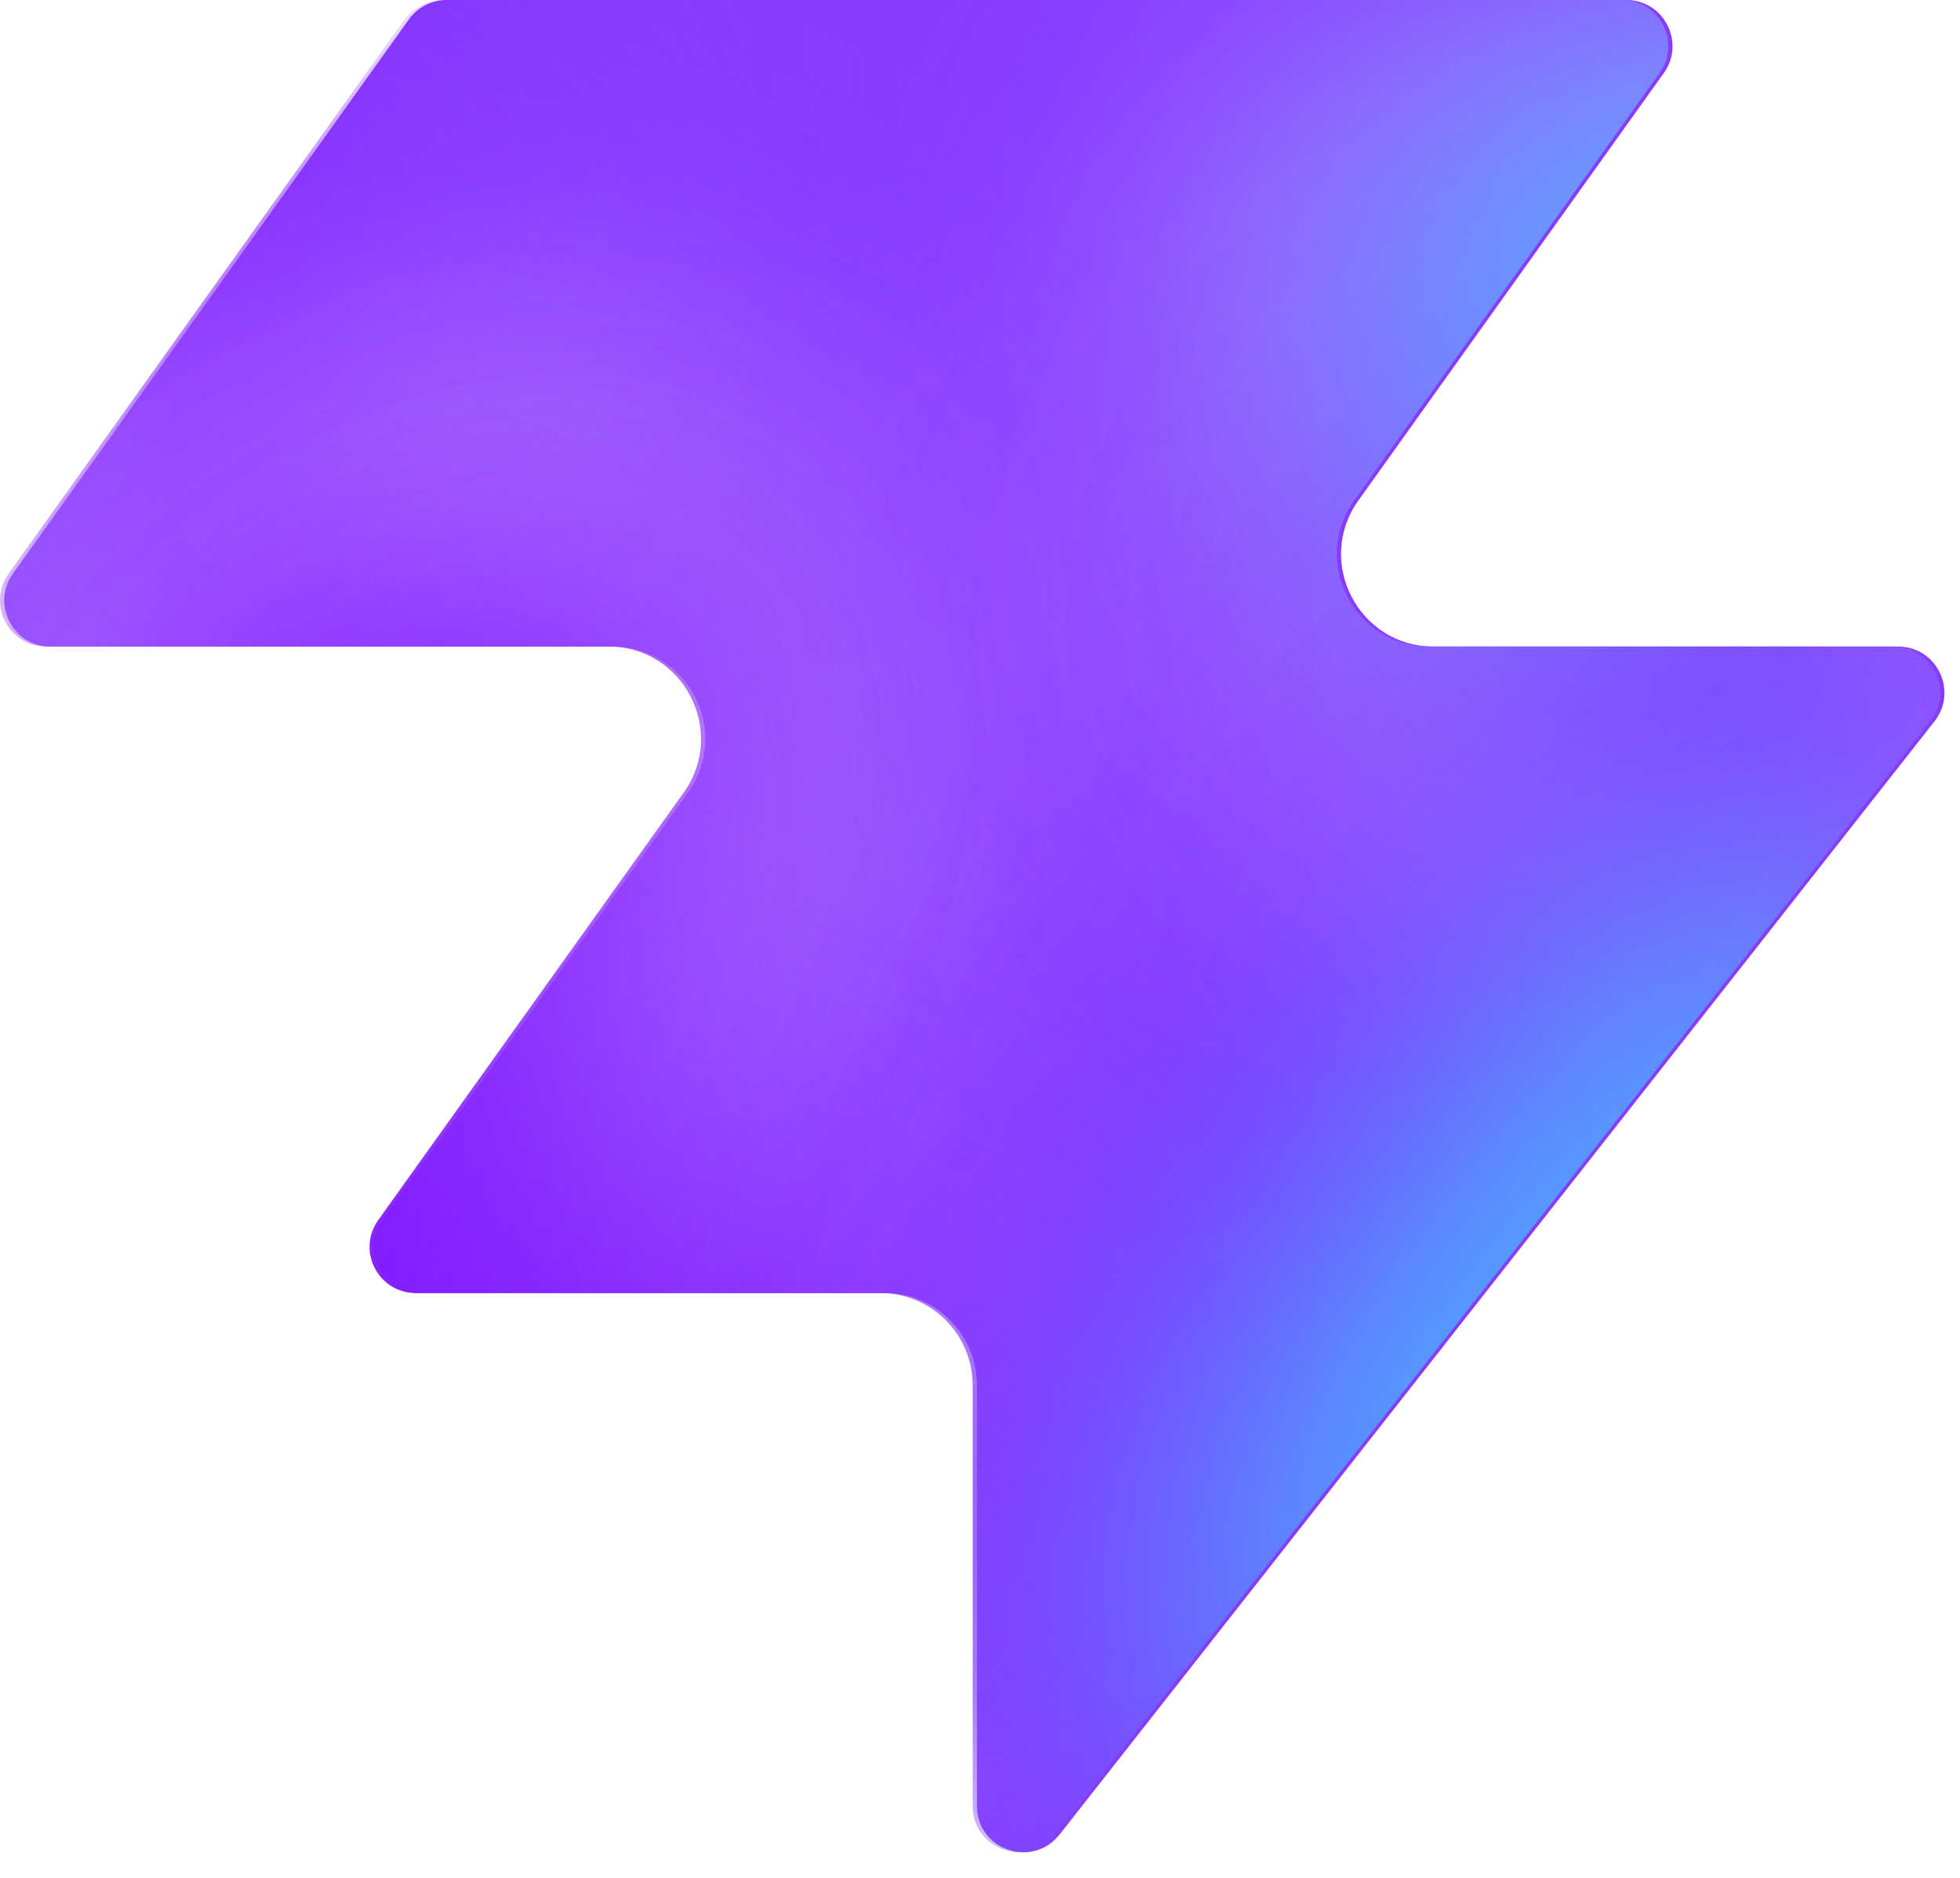
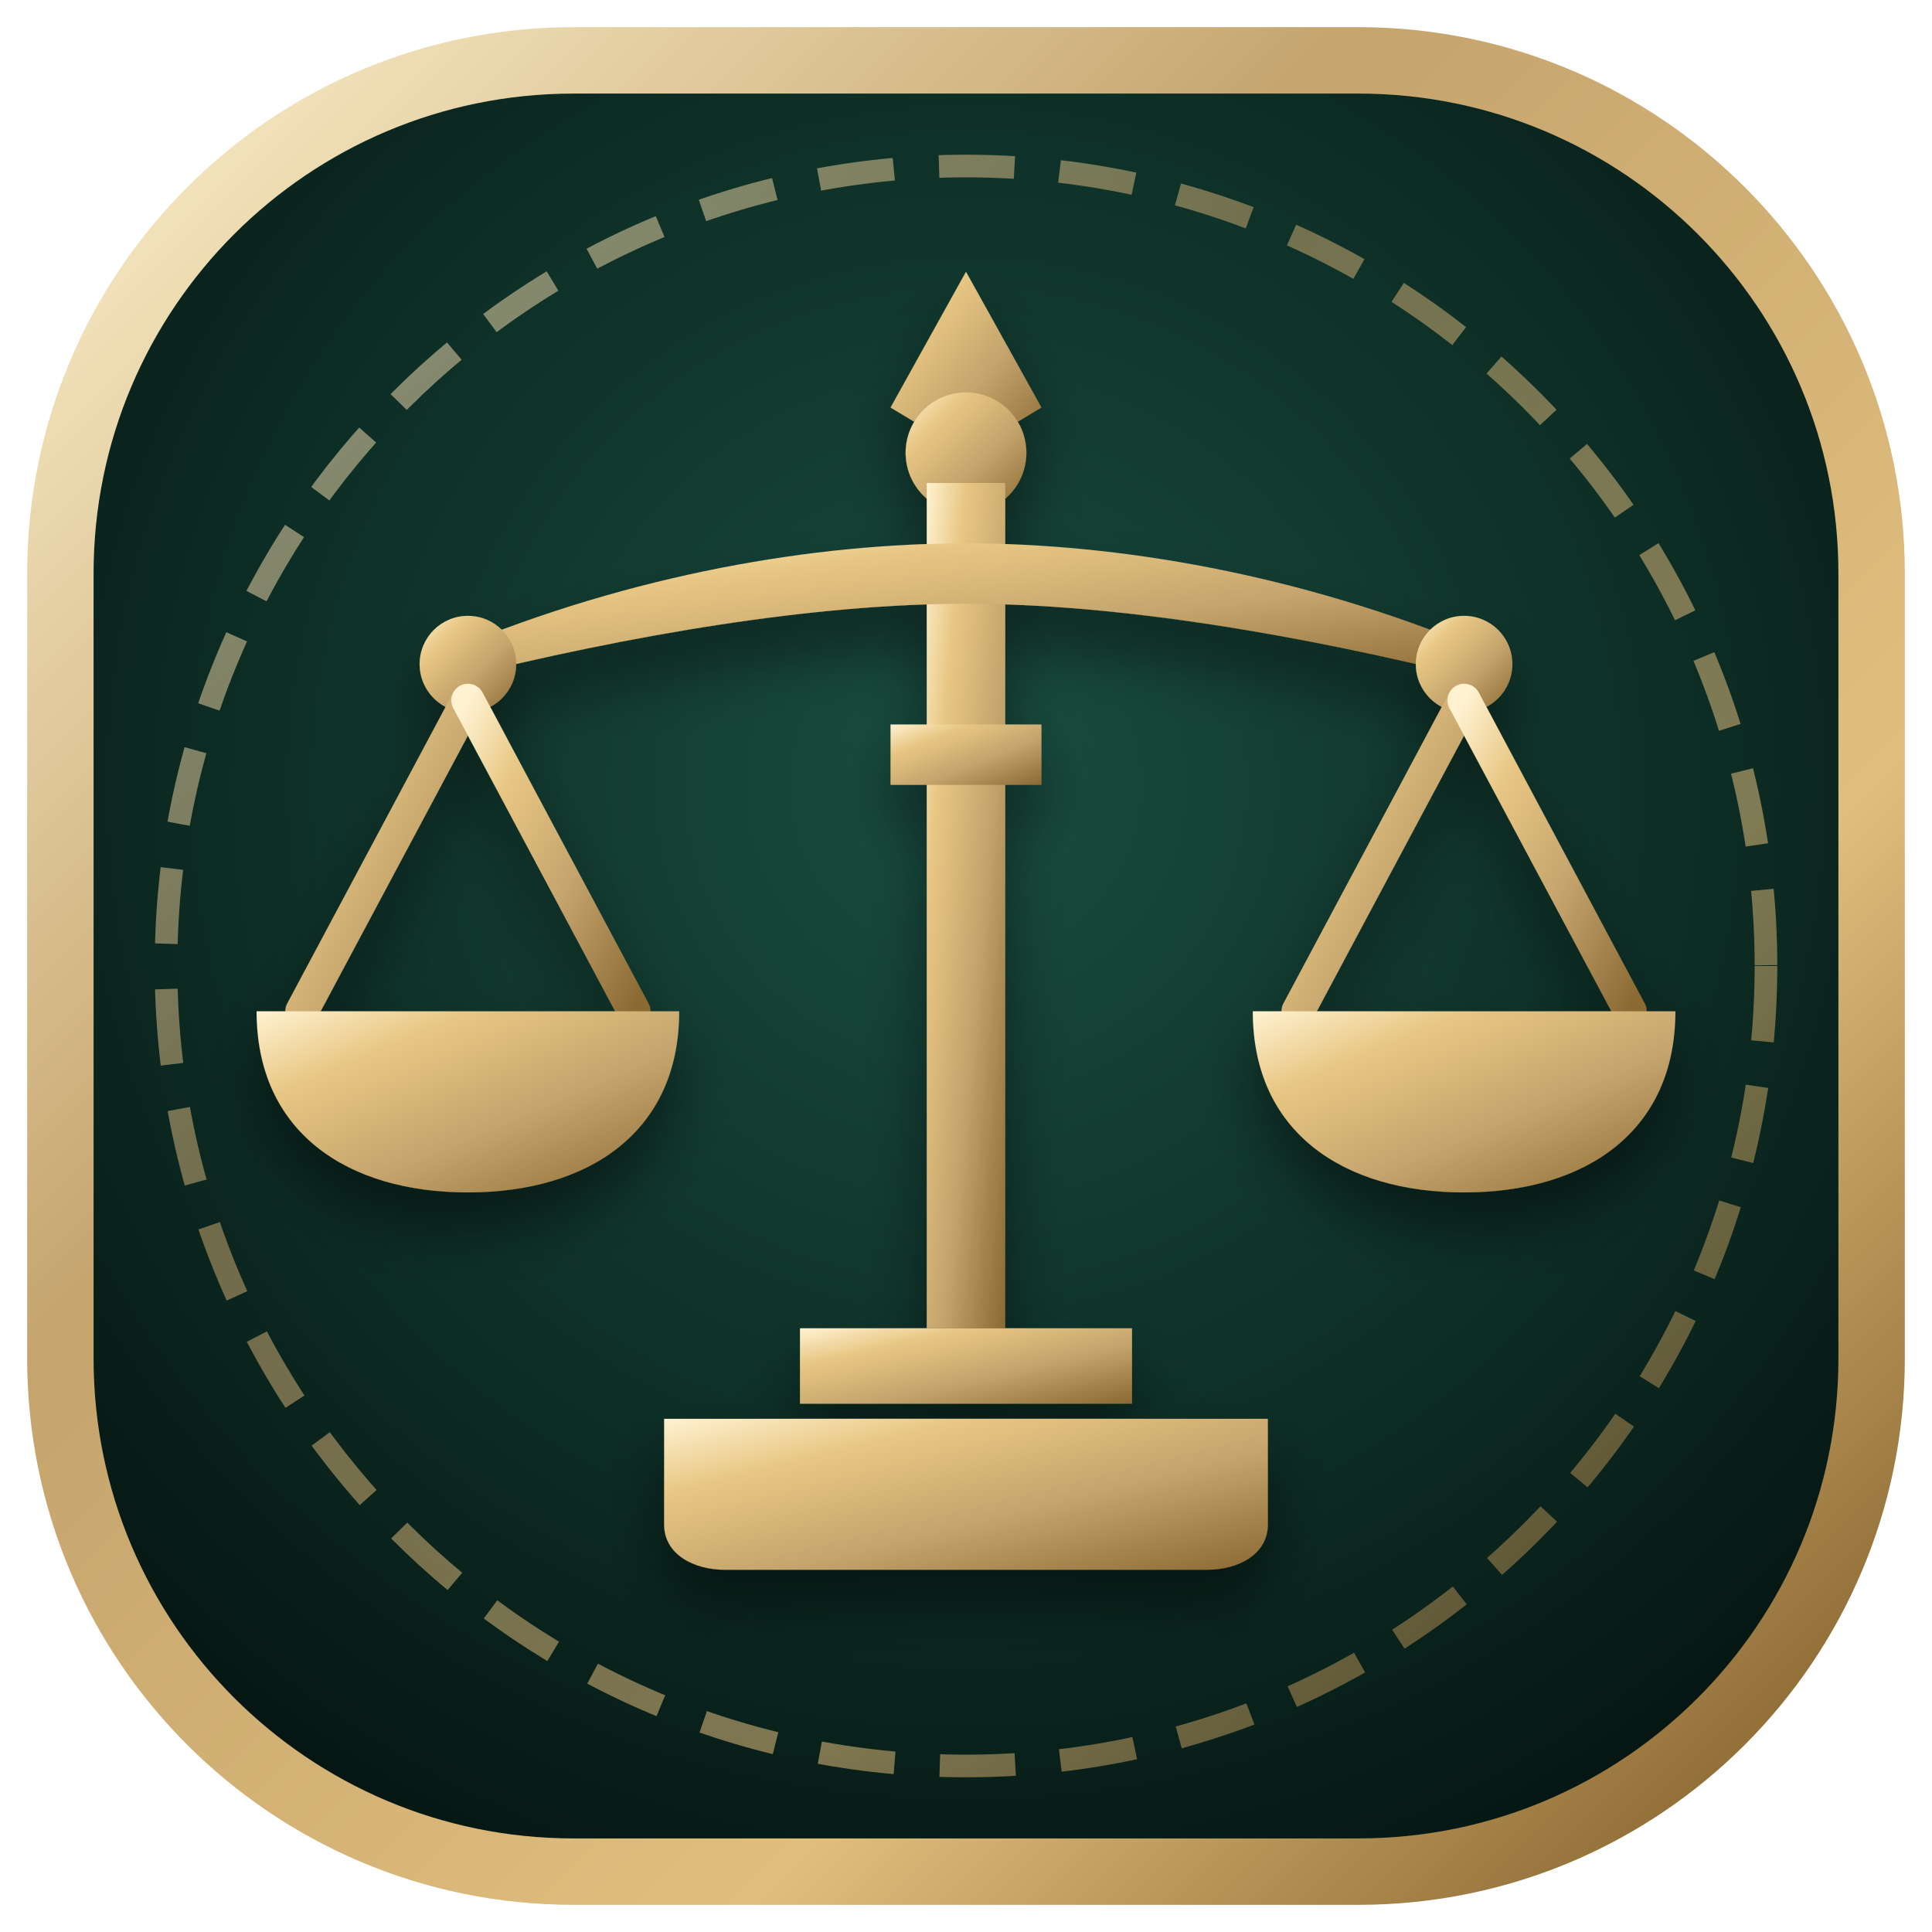
- <svg xmlns="http://www.w3.org/2000/svg" width="48" height="46" fill="none" viewBox="0 0 48 46">
-   <path fill="#863bff" d="M25.946 44.938c-.664.845-2.021.375-2.021-.698V33.937a2.26 2.26 0 0 0-2.262-2.262H10.287c-.92 0-1.456-1.04-.92-1.788l7.48-10.471c1.07-1.497 0-3.578-1.842-3.578H1.237c-.92 0-1.456-1.04-.92-1.788L10.013.474c.214-.297.556-.474.92-.474h28.894c.92 0 1.456 1.04.92 1.788l-7.48 10.471c-1.07 1.498 0 3.579 1.842 3.579h11.377c.943 0 1.473 1.088.89 1.83L25.947 44.94z" style="fill:#863bff;fill:color(display-p3 .525 .23 1);fill-opacity:1" />
-   <mask id="a" width="48" height="46" x="0" y="0" maskUnits="userSpaceOnUse" style="mask-type:alpha">
-     <path fill="#000" d="M25.842 44.938c-.664.844-2.021.375-2.021-.698V33.937a2.26 2.26 0 0 0-2.262-2.262H10.183c-.92 0-1.456-1.04-.92-1.788l7.48-10.471c1.07-1.498 0-3.579-1.842-3.579H1.133c-.92 0-1.456-1.04-.92-1.787L9.91.473c.214-.297.556-.474.92-.474h28.894c.92 0 1.456 1.04.92 1.788l-7.48 10.471c-1.07 1.498 0 3.578 1.842 3.578h11.377c.943 0 1.473 1.088.89 1.832L25.843 44.94z" style="fill:#000;fill-opacity:1" />
-   </mask>
-   <g mask="url(#a)">
-     <g filter="url(#b)">
-       <ellipse cx="5.508" cy="14.704" fill="#ede6ff" rx="5.508" ry="14.704" style="fill:#ede6ff;fill:color(display-p3 .927 .903 1);fill-opacity:1" transform="matrix(.00324 1 1 -.00324 -4.47 31.516)" />
-     </g>
-     <g filter="url(#c)">
-       <ellipse cx="10.399" cy="29.851" fill="#ede6ff" rx="10.399" ry="29.851" style="fill:#ede6ff;fill:color(display-p3 .927 .903 1);fill-opacity:1" transform="matrix(.00324 1 1 -.00324 -39.328 7.883)" />
-     </g>
-     <g filter="url(#d)">
-       <ellipse cx="5.508" cy="30.487" fill="#7e14ff" rx="5.508" ry="30.487" style="fill:#7e14ff;fill:color(display-p3 .492 .077 1);fill-opacity:1" transform="rotate(89.814 -25.913 -14.639)scale(1 -1)" />
-     </g>
-     <g filter="url(#e)">
-       <ellipse cx="5.508" cy="30.599" fill="#7e14ff" rx="5.508" ry="30.599" style="fill:#7e14ff;fill:color(display-p3 .492 .077 1);fill-opacity:1" transform="rotate(89.814 -32.644 -3.334)scale(1 -1)" />
-     </g>
-     <g filter="url(#f)">
-       <ellipse cx="5.508" cy="30.599" fill="#7e14ff" rx="5.508" ry="30.599" style="fill:#7e14ff;fill:color(display-p3 .492 .077 1);fill-opacity:1" transform="matrix(.00324 1 1 -.00324 -34.34 30.47)" />
-     </g>
-     <g filter="url(#g)">
-       <ellipse cx="14.072" cy="22.078" fill="#ede6ff" rx="14.072" ry="22.078" style="fill:#ede6ff;fill:color(display-p3 .927 .903 1);fill-opacity:1" transform="rotate(93.35 24.506 48.493)scale(-1 1)" />
-     </g>
-     <g filter="url(#h)">
-       <ellipse cx="3.47" cy="21.501" fill="#7e14ff" rx="3.47" ry="21.501" style="fill:#7e14ff;fill:color(display-p3 .492 .077 1);fill-opacity:1" transform="rotate(89.009 28.708 47.59)scale(-1 1)" />
-     </g>
-     <g filter="url(#i)">
-       <ellipse cx="3.47" cy="21.501" fill="#7e14ff" rx="3.47" ry="21.501" style="fill:#7e14ff;fill:color(display-p3 .492 .077 1);fill-opacity:1" transform="rotate(89.009 28.708 47.59)scale(-1 1)" />
-     </g>
-     <g filter="url(#j)">
-       <ellipse cx=".387" cy="8.972" fill="#7e14ff" rx="4.407" ry="29.108" style="fill:#7e14ff;fill:color(display-p3 .492 .077 1);fill-opacity:1" transform="rotate(39.51 .387 8.972)" />
-     </g>
-     <g filter="url(#k)">
-       <ellipse cx="47.523" cy="-6.092" fill="#7e14ff" rx="4.407" ry="29.108" style="fill:#7e14ff;fill:color(display-p3 .492 .077 1);fill-opacity:1" transform="rotate(37.892 47.523 -6.092)" />
-     </g>
-     <g filter="url(#l)">
-       <ellipse cx="41.412" cy="6.333" fill="#47bfff" rx="5.971" ry="9.665" style="fill:#47bfff;fill:color(display-p3 .28 .748 1);fill-opacity:1" transform="rotate(37.892 41.412 6.333)" />
-     </g>
-     <g filter="url(#m)">
-       <ellipse cx="-1.879" cy="38.332" fill="#7e14ff" rx="4.407" ry="29.108" style="fill:#7e14ff;fill:color(display-p3 .492 .077 1);fill-opacity:1" transform="rotate(37.892 -1.88 38.332)" />
-     </g>
-     <g filter="url(#n)">
-       <ellipse cx="-1.879" cy="38.332" fill="#7e14ff" rx="4.407" ry="29.108" style="fill:#7e14ff;fill:color(display-p3 .492 .077 1);fill-opacity:1" transform="rotate(37.892 -1.88 38.332)" />
-     </g>
-     <g filter="url(#o)">
-       <ellipse cx="35.651" cy="29.907" fill="#7e14ff" rx="4.407" ry="29.108" style="fill:#7e14ff;fill:color(display-p3 .492 .077 1);fill-opacity:1" transform="rotate(37.892 35.651 29.907)" />
-     </g>
-     <g filter="url(#p)">
-       <ellipse cx="38.418" cy="32.4" fill="#47bfff" rx="5.971" ry="15.297" style="fill:#47bfff;fill:color(display-p3 .28 .748 1);fill-opacity:1" transform="rotate(37.892 38.418 32.4)" />
-     </g>
-   </g>
+ <svg xmlns="http://www.w3.org/2000/svg" viewBox="0 0 64 64" width="64" height="64">
  <defs>
-     <filter id="b" width="60.045" height="41.654" x="-19.77" y="16.149" color-interpolation-filters="sRGB" filterUnits="userSpaceOnUse">
-       <feFlood flood-opacity="0" result="BackgroundImageFix" />
-       <feBlend in="SourceGraphic" in2="BackgroundImageFix" result="shape" />
-       <feGaussianBlur result="effect1_foregroundBlur_2002_17158" stdDeviation="7.659" />
-     </filter>
-     <filter id="c" width="90.34" height="51.437" x="-54.613" y="-7.533" color-interpolation-filters="sRGB" filterUnits="userSpaceOnUse">
-       <feFlood flood-opacity="0" result="BackgroundImageFix" />
-       <feBlend in="SourceGraphic" in2="BackgroundImageFix" result="shape" />
-       <feGaussianBlur result="effect1_foregroundBlur_2002_17158" stdDeviation="7.659" />
-     </filter>
-     <filter id="d" width="79.355" height="29.4" x="-49.64" y="2.03" color-interpolation-filters="sRGB" filterUnits="userSpaceOnUse">
-       <feFlood flood-opacity="0" result="BackgroundImageFix" />
-       <feBlend in="SourceGraphic" in2="BackgroundImageFix" result="shape" />
-       <feGaussianBlur result="effect1_foregroundBlur_2002_17158" stdDeviation="4.596" />
-     </filter>
-     <filter id="e" width="79.579" height="29.4" x="-45.045" y="20.029" color-interpolation-filters="sRGB" filterUnits="userSpaceOnUse">
-       <feFlood flood-opacity="0" result="BackgroundImageFix" />
-       <feBlend in="SourceGraphic" in2="BackgroundImageFix" result="shape" />
-       <feGaussianBlur result="effect1_foregroundBlur_2002_17158" stdDeviation="4.596" />
-     </filter>
-     <filter id="f" width="79.579" height="29.4" x="-43.513" y="21.178" color-interpolation-filters="sRGB" filterUnits="userSpaceOnUse">
-       <feFlood flood-opacity="0" result="BackgroundImageFix" />
-       <feBlend in="SourceGraphic" in2="BackgroundImageFix" result="shape" />
-       <feGaussianBlur result="effect1_foregroundBlur_2002_17158" stdDeviation="4.596" />
-     </filter>
-     <filter id="g" width="74.749" height="58.852" x="15.756" y="-17.901" color-interpolation-filters="sRGB" filterUnits="userSpaceOnUse">
-       <feFlood flood-opacity="0" result="BackgroundImageFix" />
-       <feBlend in="SourceGraphic" in2="BackgroundImageFix" result="shape" />
-       <feGaussianBlur result="effect1_foregroundBlur_2002_17158" stdDeviation="7.659" />
-     </filter>
-     <filter id="h" width="61.377" height="25.362" x="23.548" y="2.284" color-interpolation-filters="sRGB" filterUnits="userSpaceOnUse">
-       <feFlood flood-opacity="0" result="BackgroundImageFix" />
-       <feBlend in="SourceGraphic" in2="BackgroundImageFix" result="shape" />
-       <feGaussianBlur result="effect1_foregroundBlur_2002_17158" stdDeviation="4.596" />
-     </filter>
-     <filter id="i" width="61.377" height="25.362" x="23.548" y="2.284" color-interpolation-filters="sRGB" filterUnits="userSpaceOnUse">
-       <feFlood flood-opacity="0" result="BackgroundImageFix" />
-       <feBlend in="SourceGraphic" in2="BackgroundImageFix" result="shape" />
-       <feGaussianBlur result="effect1_foregroundBlur_2002_17158" stdDeviation="4.596" />
-     </filter>
-     <filter id="j" width="56.045" height="63.649" x="-27.636" y="-22.853" color-interpolation-filters="sRGB" filterUnits="userSpaceOnUse">
-       <feFlood flood-opacity="0" result="BackgroundImageFix" />
-       <feBlend in="SourceGraphic" in2="BackgroundImageFix" result="shape" />
-       <feGaussianBlur result="effect1_foregroundBlur_2002_17158" stdDeviation="4.596" />
-     </filter>
-     <filter id="k" width="54.814" height="64.646" x="20.116" y="-38.415" color-interpolation-filters="sRGB" filterUnits="userSpaceOnUse">
-       <feFlood flood-opacity="0" result="BackgroundImageFix" />
-       <feBlend in="SourceGraphic" in2="BackgroundImageFix" result="shape" />
-       <feGaussianBlur result="effect1_foregroundBlur_2002_17158" stdDeviation="4.596" />
-     </filter>
-     <filter id="l" width="33.541" height="35.313" x="24.641" y="-11.323" color-interpolation-filters="sRGB" filterUnits="userSpaceOnUse">
-       <feFlood flood-opacity="0" result="BackgroundImageFix" />
-       <feBlend in="SourceGraphic" in2="BackgroundImageFix" result="shape" />
-       <feGaussianBlur result="effect1_foregroundBlur_2002_17158" stdDeviation="4.596" />
-     </filter>
-     <filter id="m" width="54.814" height="64.646" x="-29.286" y="6.009" color-interpolation-filters="sRGB" filterUnits="userSpaceOnUse">
-       <feFlood flood-opacity="0" result="BackgroundImageFix" />
-       <feBlend in="SourceGraphic" in2="BackgroundImageFix" result="shape" />
-       <feGaussianBlur result="effect1_foregroundBlur_2002_17158" stdDeviation="4.596" />
-     </filter>
-     <filter id="n" width="54.814" height="64.646" x="-29.286" y="6.009" color-interpolation-filters="sRGB" filterUnits="userSpaceOnUse">
-       <feFlood flood-opacity="0" result="BackgroundImageFix" />
-       <feBlend in="SourceGraphic" in2="BackgroundImageFix" result="shape" />
-       <feGaussianBlur result="effect1_foregroundBlur_2002_17158" stdDeviation="4.596" />
-     </filter>
-     <filter id="o" width="54.814" height="64.646" x="8.244" y="-2.416" color-interpolation-filters="sRGB" filterUnits="userSpaceOnUse">
-       <feFlood flood-opacity="0" result="BackgroundImageFix" />
-       <feBlend in="SourceGraphic" in2="BackgroundImageFix" result="shape" />
-       <feGaussianBlur result="effect1_foregroundBlur_2002_17158" stdDeviation="4.596" />
-     </filter>
-     <filter id="p" width="39.409" height="43.623" x="18.713" y="10.588" color-interpolation-filters="sRGB" filterUnits="userSpaceOnUse">
-       <feFlood flood-opacity="0" result="BackgroundImageFix" />
-       <feBlend in="SourceGraphic" in2="BackgroundImageFix" result="shape" />
-       <feGaussianBlur result="effect1_foregroundBlur_2002_17158" stdDeviation="4.596" />
+     <radialGradient id="bgGlow" cx="50%" cy="40%" r="65%">
+       <stop offset="0%" stop-color="#1a4d40" />
+       <stop offset="55%" stop-color="#0e3128" />
+       <stop offset="100%" stop-color="#061713" />
+     </radialGradient>
+     <linearGradient id="goldSheen" x1="0%" y1="0%" x2="100%" y2="100%">
+       <stop offset="0%" stop-color="#fff2d1" />
+       <stop offset="25%" stop-color="#e8c784" />
+       <stop offset="60%" stop-color="#c5a46d" />
+       <stop offset="100%" stop-color="#8a6933" />
+     </linearGradient>
+     <linearGradient id="goldBorder" x1="0%" y1="0%" x2="100%" y2="100%">
+       <stop offset="0%" stop-color="#fdf1cd" />
+       <stop offset="35%" stop-color="#c5a46d" />
+       <stop offset="70%" stop-color="#e0be7d" />
+       <stop offset="100%" stop-color="#7a5823" />
+     </linearGradient>
+     <filter id="subtleShadow" x="-10%" y="-10%" width="120%" height="120%">
+       <feDropShadow dx="0" dy="1.2" stdDeviation="1" flood-color="#000" flood-opacity="0.45" />
    </filter>
  </defs>
+   <rect x="2" y="2" width="60" height="60" rx="17" fill="url(#bgGlow)" stroke="url(#goldBorder)" stroke-width="2.2" />
+   <circle cx="32" cy="32" r="26.5" fill="none" stroke="url(#goldBorder)" stroke-width="0.75" stroke-opacity="0.55" stroke-dasharray="2.5 1.5" />
+   <g filter="url(#subtleShadow)">
+     <path d="M32 9 L34.5 13.5 L32 15 L29.5 13.5 Z" fill="url(#goldSheen)" />
+     <circle cx="32" cy="15" r="2" fill="url(#goldSheen)" />
+     <path d="M30.7 16 H33.3 V44 H30.7 Z" fill="url(#goldSheen)" />
+     <path d="M29.5 24 H34.5 V26 H29.5 Z" fill="url(#goldSheen)" />
+     <path d="M26.5 44 H37.5 V46.5 H26.5 Z" fill="url(#goldSheen)" />
+     <path d="M22 47 H42 V50.5 C42 51.5 41 52 40 52 H24 C23 52 22 51.5 22 50.5 Z" fill="url(#goldSheen)" />
+     <path d="M32 18 C37 18 43 19 49 21.5 C49.5 21.7 49.5 22.3 49 22.5 C43 21 37 20 32 20 C27 20 21 21 15 22.5 C14.5 22.3 14.5 21.7 15 21.5 C21 19 27 18 32 18 Z" fill="url(#goldSheen)" />
+     <circle cx="15.5" cy="22" r="1.6" fill="url(#goldSheen)" />
+     <line x1="15.5" y1="23.2" x2="10" y2="33.5" stroke="url(#goldSheen)" stroke-width="1.1" stroke-linecap="round" />
+     <line x1="15.5" y1="23.2" x2="21" y2="33.5" stroke="url(#goldSheen)" stroke-width="1.1" stroke-linecap="round" />
+     <path d="M8.5 33.5 H22.5 C22.5 37.5 19.5 39.5 15.5 39.5 C11.5 39.5 8.5 37.5 8.5 33.5 Z" fill="url(#goldSheen)" />
+     <circle cx="48.5" cy="22" r="1.6" fill="url(#goldSheen)" />
+     <line x1="48.5" y1="23.2" x2="43" y2="33.5" stroke="url(#goldSheen)" stroke-width="1.1" stroke-linecap="round" />
+     <line x1="48.5" y1="23.2" x2="54" y2="33.5" stroke="url(#goldSheen)" stroke-width="1.1" stroke-linecap="round" />
+     <path d="M41.5 33.5 H55.5 C55.5 37.5 52.5 39.5 48.5 39.5 C44.5 39.5 41.5 37.5 41.5 33.5 Z" fill="url(#goldSheen)" />
+   </g>
</svg>
